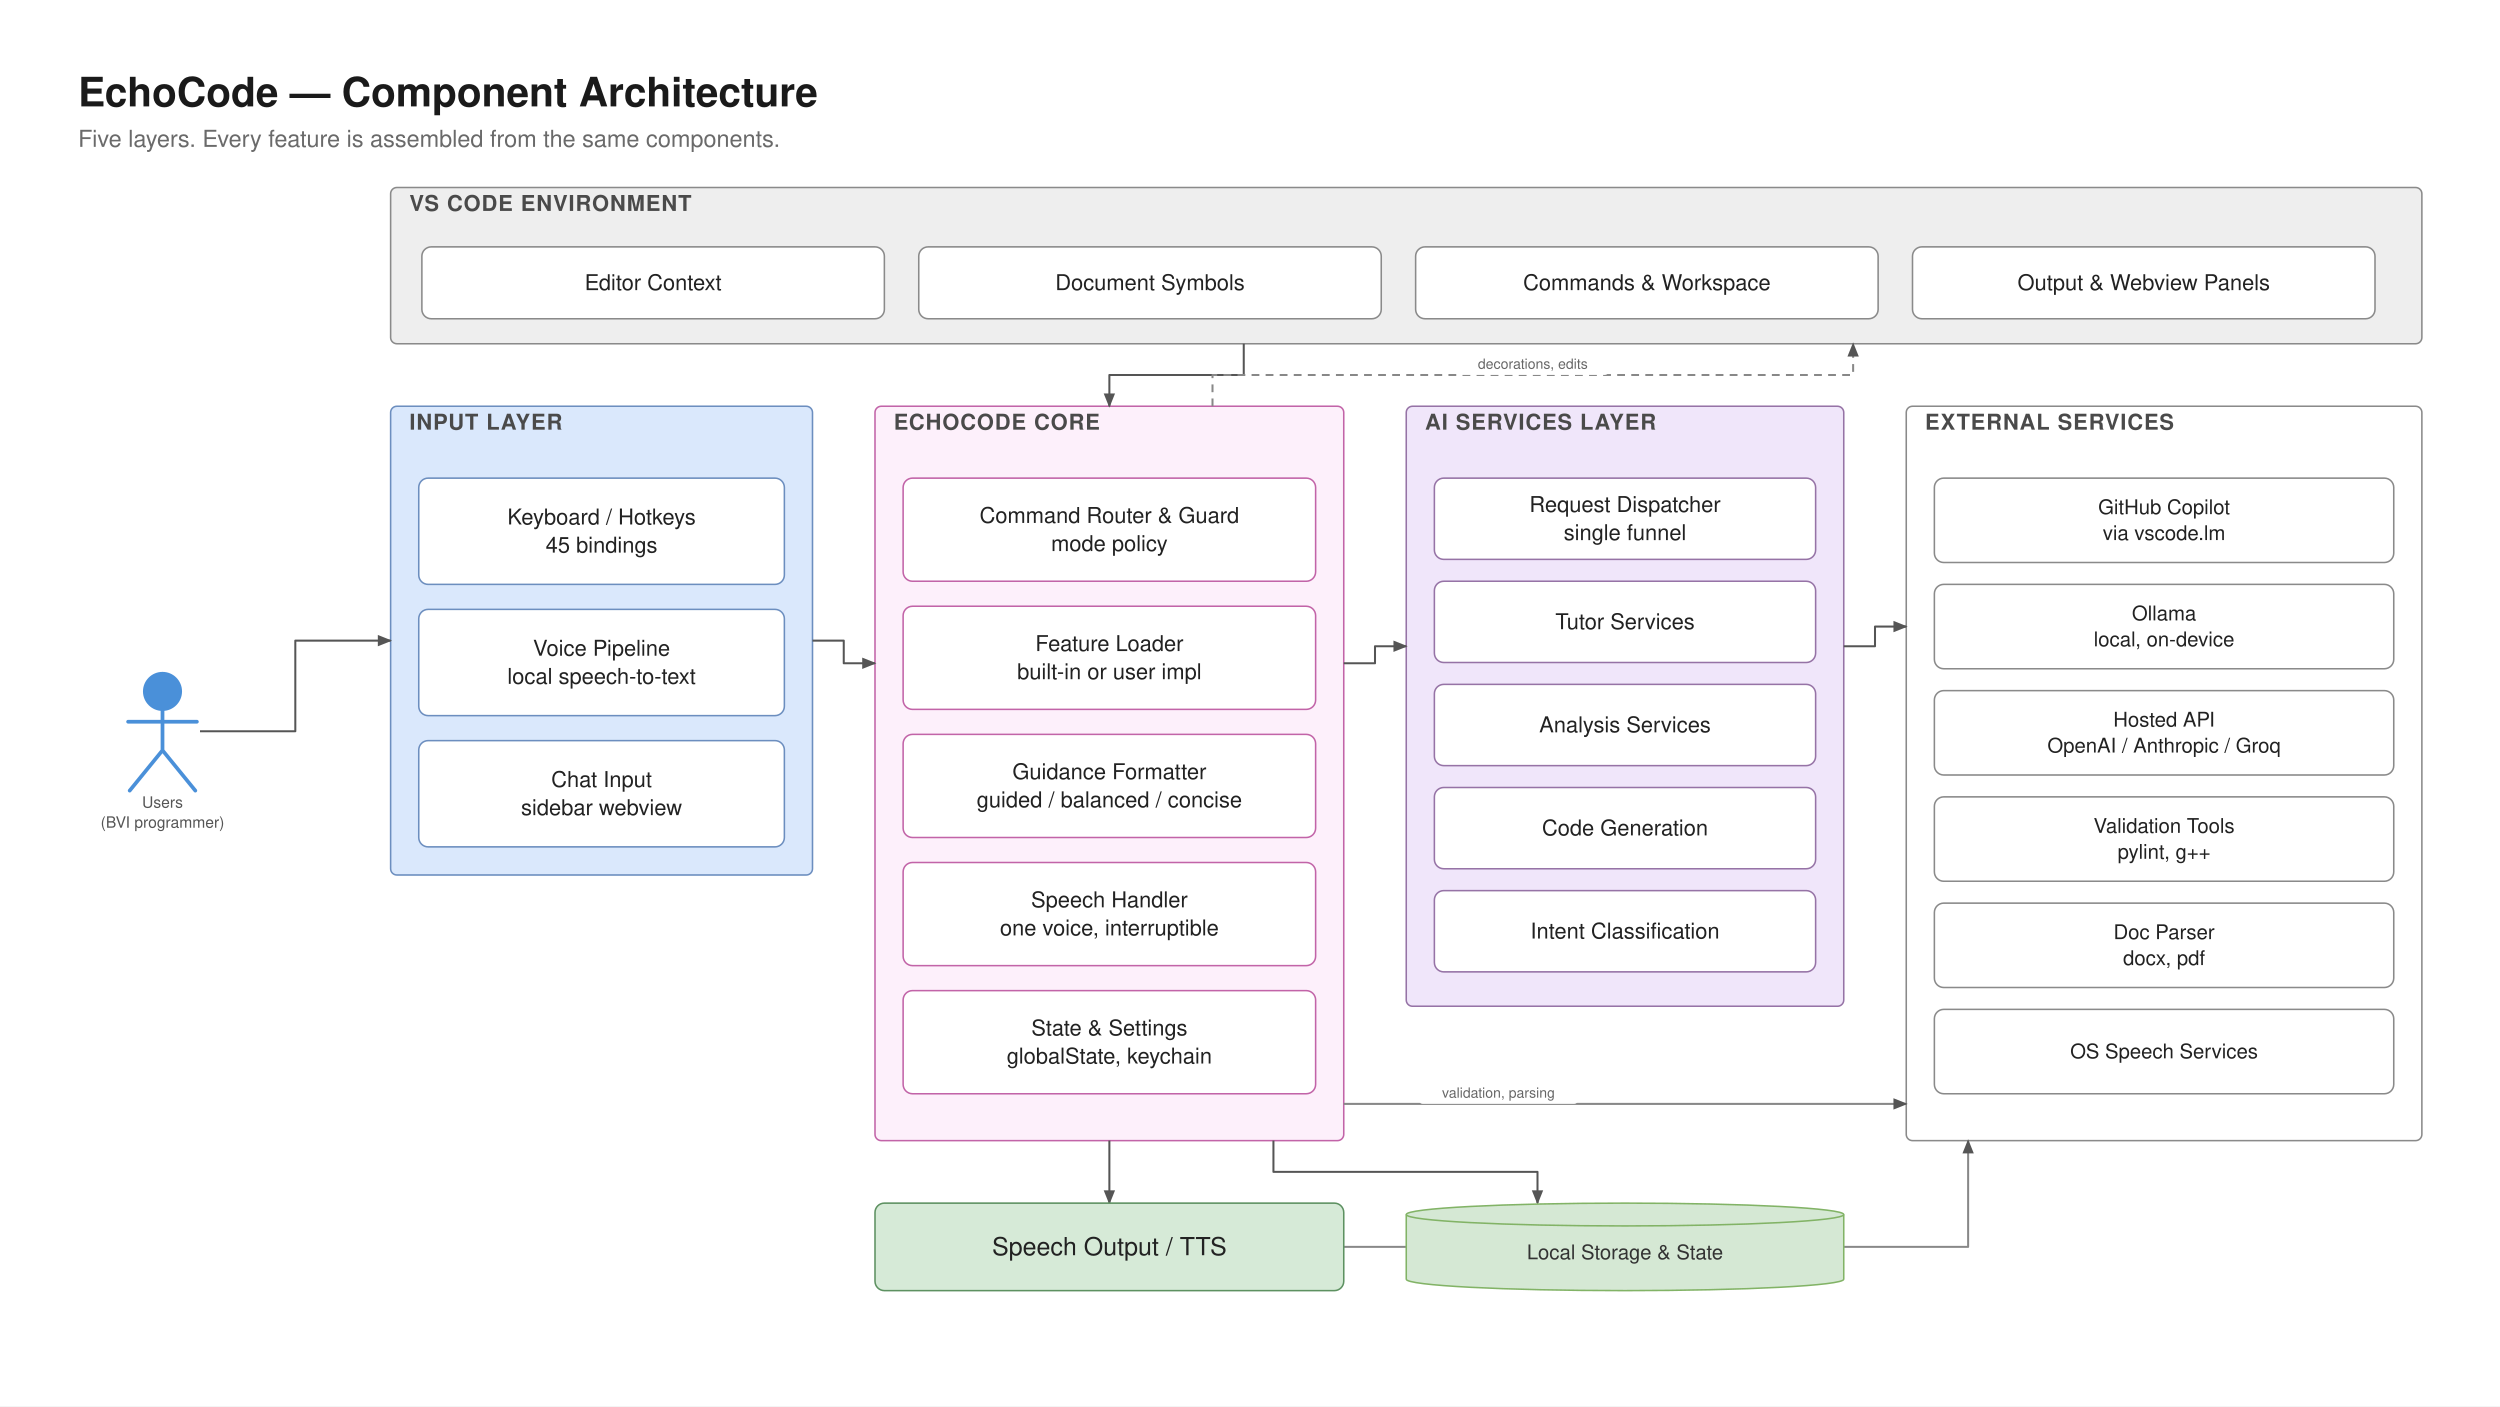
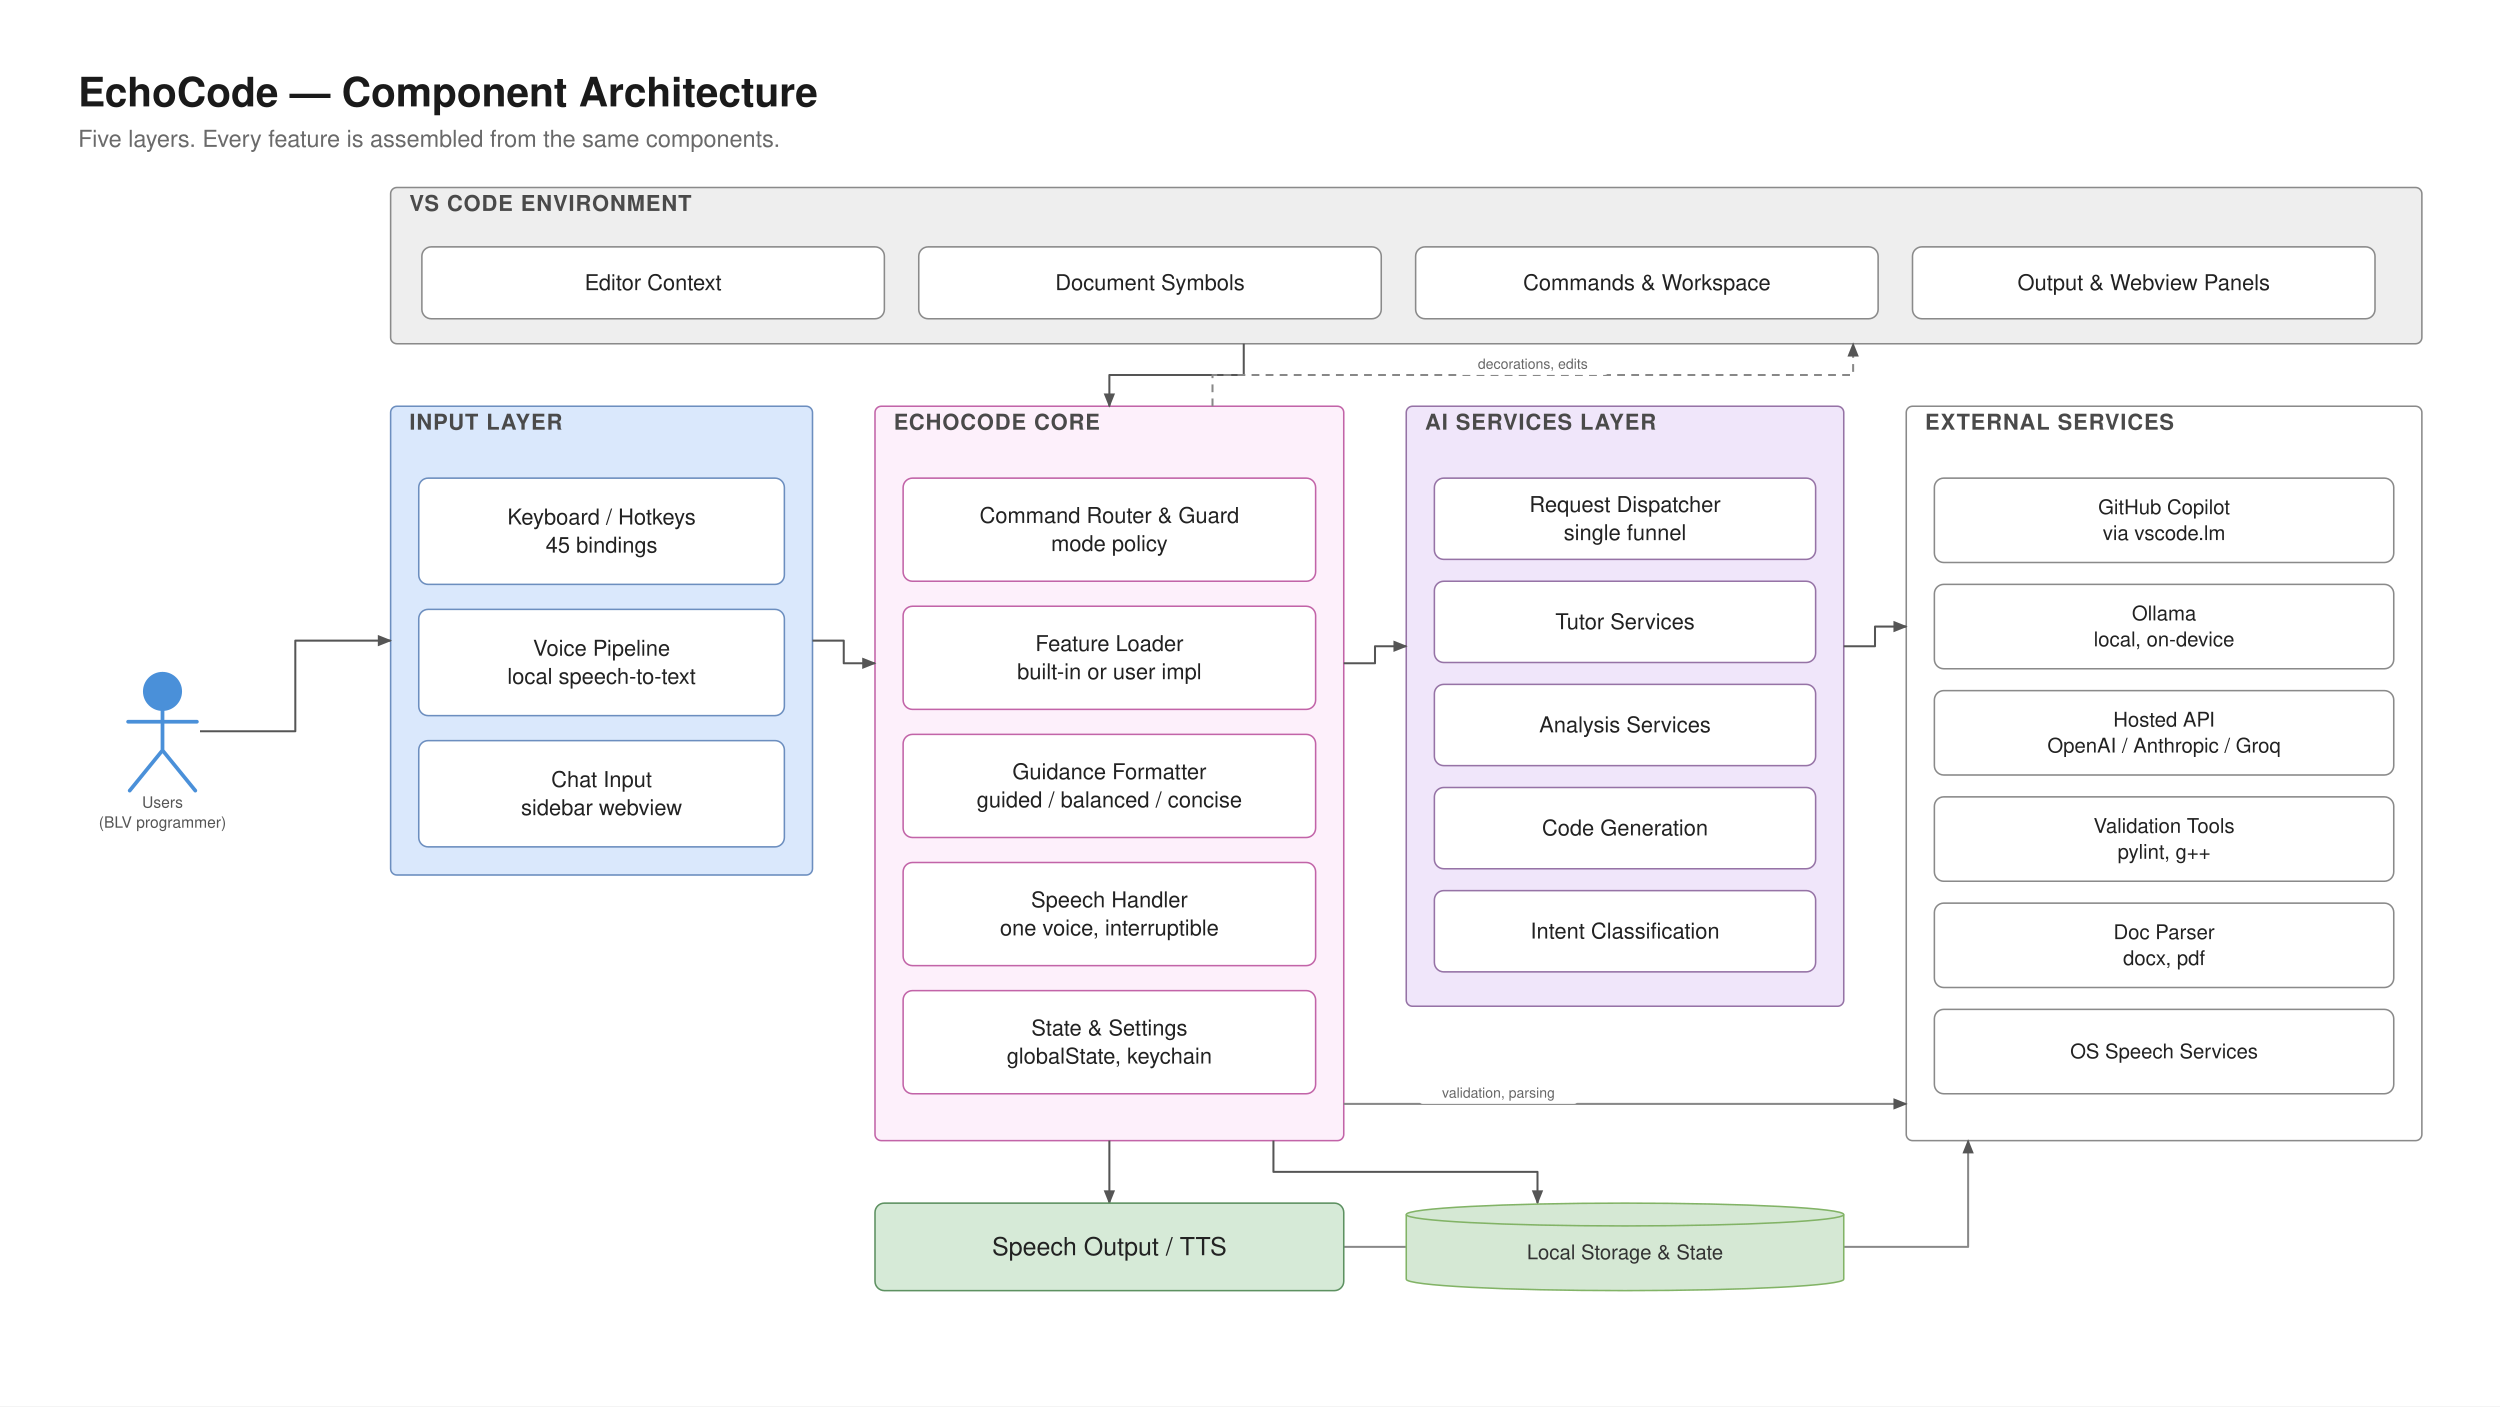
<svg xmlns="http://www.w3.org/2000/svg" width="1600" height="900" viewBox="0 0 1600 900" role="img">
  <defs>
    <marker id="arrow" viewBox="0 0 10 10" refX="9" refY="5" markerWidth="7" markerHeight="7" orient="auto-start-reverse">
      <path d="M 0 1 L 10 5 L 0 9 z" fill="#555555" />
    </marker>
  </defs>
  <rect width="100%" height="100%" fill="#ffffff" />
  <rect x="250.0" y="120.0" width="1300.0" height="100.0" rx="4" fill="#eeeeee" stroke="#8a8a8a" />
  <text x="262.0" y="135.0" font-family="-apple-system,BlinkMacSystemFont,'Segoe UI',Helvetica,Arial,sans-serif" font-size="14.0" font-weight="bold" fill="#4a4a4a" letter-spacing="0.6">VS CODE ENVIRONMENT</text>
  <rect x="250.0" y="260.0" width="270.0" height="300.0" rx="4" fill="#dae8fc" stroke="#6c8ebf" />
  <text x="262.0" y="275.0" font-family="-apple-system,BlinkMacSystemFont,'Segoe UI',Helvetica,Arial,sans-serif" font-size="14.0" font-weight="bold" fill="#4a4a4a" letter-spacing="0.6">INPUT LAYER</text>
  <rect x="560.0" y="260.0" width="300.0" height="470.0" rx="4" fill="#fdf0fb" stroke="#c264a8" />
  <text x="572.0" y="275.0" font-family="-apple-system,BlinkMacSystemFont,'Segoe UI',Helvetica,Arial,sans-serif" font-size="14.0" font-weight="bold" fill="#4a4a4a" letter-spacing="0.6">ECHOCODE CORE</text>
  <rect x="900.0" y="260.0" width="280.0" height="384.0" rx="4" fill="#f0e6fa" stroke="#9673a6" />
  <text x="912.0" y="275.0" font-family="-apple-system,BlinkMacSystemFont,'Segoe UI',Helvetica,Arial,sans-serif" font-size="14.0" font-weight="bold" fill="#4a4a4a" letter-spacing="0.6">AI SERVICES LAYER</text>
  <rect x="1220.0" y="260.0" width="330.0" height="470.0" rx="4" fill="#ffffff" stroke="#8a8a8a" />
  <text x="1232.0" y="275.0" font-family="-apple-system,BlinkMacSystemFont,'Segoe UI',Helvetica,Arial,sans-serif" font-size="14.0" font-weight="bold" fill="#4a4a4a" letter-spacing="0.6">EXTERNAL SERVICES</text>
  <path d="M 128.0 468.0 L 146.0 468.0 L 189.0 468.0 L 189.0 410.0 L 232.0 410.0 L 250.0 410.0" fill="none" stroke="#555555" stroke-width="1.3" stroke-linejoin="round" marker-end="url(#arrow)" />
  <path d="M 520.0 410.0 L 538.0 410.0 L 540.0 410.0 L 540.0 424.5 L 542.0 424.5 L 560.0 424.5" fill="none" stroke="#555555" stroke-width="1.3" stroke-linejoin="round" marker-end="url(#arrow)" />
  <path d="M 796.0 220.0 L 796.0 238.0 L 796.0 240.0 L 710.0 240.0 L 710.0 242.0 L 710.0 260.0" fill="none" stroke="#555555" stroke-width="1.3" stroke-linejoin="round" marker-end="url(#arrow)" />
  <path d="M 860.0 424.5 L 878.0 424.5 L 880.0 424.5 L 880.0 413.6 L 882.0 413.6 L 900.0 413.6" fill="none" stroke="#555555" stroke-width="1.3" stroke-linejoin="round" marker-end="url(#arrow)" />
  <path d="M 1180.0 413.6 L 1198.0 413.6 L 1200.0 413.6 L 1200.0 401.0 L 1202.0 401.0 L 1220.0 401.0" fill="none" stroke="#555555" stroke-width="1.3" stroke-linejoin="round" marker-end="url(#arrow)" />
  <path d="M 860.0 706.5 L 878.0 706.5 L 1040.0 706.5 L 1202.0 706.5 L 1220.0 706.5" fill="none" stroke="#888888" stroke-width="1.3" stroke-linejoin="round" marker-end="url(#arrow)" />
  <rect x="908.4" y="692.5" width="101.2" height="14.0" rx="2" fill="#ffffff" fill-opacity="0.92" stroke="none" />
  <text x="959.0" y="699.5" font-family="-apple-system,BlinkMacSystemFont,'Segoe UI',Helvetica,Arial,sans-serif" font-size="9" font-weight="normal" fill="#666666" text-anchor="middle" dominant-baseline="middle">validation, parsing</text>
  <path d="M 710.0 730.0 L 710.0 748.0 L 710.0 750.0 L 710.0 752.0 L 710.0 770.0" fill="none" stroke="#555555" stroke-width="1.3" stroke-linejoin="round" marker-end="url(#arrow)" />
  <path d="M 815.0 730.0 L 815.0 748.0 L 815.0 750.0 L 984.0 750.0 L 984.0 752.0 L 984.0 770.0" fill="none" stroke="#555555" stroke-width="1.3" stroke-linejoin="round" marker-end="url(#arrow)" />
  <path d="M 860.0 798.0 L 878.0 798.0 L 1259.6 798.0 L 1259.6 748.0 L 1259.6 730.0" fill="none" stroke="#888888" stroke-width="1.3" stroke-linejoin="round" marker-end="url(#arrow)" />
  <path d="M 776.0 260.0 L 776.0 242.0 L 776.0 240.0 L 1186.0 240.0 L 1186.0 238.0 L 1186.0 220.0" fill="none" stroke="#888888" stroke-width="1.3" stroke-linejoin="round" stroke-dasharray="5 4" marker-end="url(#arrow)" />
  <rect x="932.9" y="226.0" width="96.3" height="14.0" rx="2" fill="#ffffff" fill-opacity="0.92" stroke="none" />
  <text x="981.0" y="233.0" font-family="-apple-system,BlinkMacSystemFont,'Segoe UI',Helvetica,Arial,sans-serif" font-size="9" font-weight="normal" fill="#666666" text-anchor="middle" dominant-baseline="middle">decorations, edits</text>
  <text x="50.0" y="59.0" font-family="-apple-system,BlinkMacSystemFont,'Segoe UI',Helvetica,Arial,sans-serif" font-size="26.0" font-weight="bold" font-style="normal" fill="#1a1a1a" dominant-baseline="middle">EchoCode — Component Architecture</text>
  <text x="50.0" y="89.0" font-family="-apple-system,BlinkMacSystemFont,'Segoe UI',Helvetica,Arial,sans-serif" font-size="15.0" font-weight="normal" font-style="normal" fill="#6a6a6a" dominant-baseline="middle">Five layers. Every feature is assembled from the same components.</text>
  <rect x="270.0" y="158.0" width="296.0" height="46.0" rx="6" fill="#ffffff" stroke="#8a8a8a" />
  <text x="418.0" y="181.0" font-family="-apple-system,BlinkMacSystemFont,'Segoe UI',Helvetica,Arial,sans-serif" font-size="14.0" font-weight="normal" fill="#222222" text-anchor="middle" dominant-baseline="middle">Editor Context</text>
  <rect x="588.0" y="158.0" width="296.0" height="46.0" rx="6" fill="#ffffff" stroke="#8a8a8a" />
  <text x="736.0" y="181.0" font-family="-apple-system,BlinkMacSystemFont,'Segoe UI',Helvetica,Arial,sans-serif" font-size="14.0" font-weight="normal" fill="#222222" text-anchor="middle" dominant-baseline="middle">Document Symbols</text>
  <rect x="906.0" y="158.0" width="296.0" height="46.0" rx="6" fill="#ffffff" stroke="#8a8a8a" />
  <text x="1054.0" y="181.0" font-family="-apple-system,BlinkMacSystemFont,'Segoe UI',Helvetica,Arial,sans-serif" font-size="14.0" font-weight="normal" fill="#222222" text-anchor="middle" dominant-baseline="middle">Commands &amp; Workspace</text>
  <rect x="1224.0" y="158.0" width="296.0" height="46.0" rx="6" fill="#ffffff" stroke="#8a8a8a" />
  <text x="1372.0" y="181.0" font-family="-apple-system,BlinkMacSystemFont,'Segoe UI',Helvetica,Arial,sans-serif" font-size="14.0" font-weight="normal" fill="#222222" text-anchor="middle" dominant-baseline="middle">Output &amp; Webview Panels</text>
  <circle cx="104.0" cy="442.5" r="12.5" fill="#4a90d9" />
  <path d="M 104.0 455.0 V 480.2 M 82.0 461.9 H 126.0 M 104.0 480.2 L 83.0 506.0 M 104.0 480.2 L 125.0 506.0" stroke="#4a90d9" stroke-width="2.4" fill="none" stroke-linecap="round" />
  <text x="104.0" y="513.6" font-family="-apple-system,BlinkMacSystemFont,'Segoe UI',Helvetica,Arial,sans-serif" font-size="10" font-weight="normal" fill="#555555" text-anchor="middle" dominant-baseline="middle">Users</text>
-   <text x="104.0" y="526.4" font-family="-apple-system,BlinkMacSystemFont,'Segoe UI',Helvetica,Arial,sans-serif" font-size="10" font-weight="normal" fill="#555555" text-anchor="middle" dominant-baseline="middle">(BVI programmer)</text>
+   <text x="104.0" y="526.4" font-family="-apple-system,BlinkMacSystemFont,'Segoe UI',Helvetica,Arial,sans-serif" font-size="10" font-weight="normal" fill="#555555" text-anchor="middle" dominant-baseline="middle">(BLV programmer)</text>
  <rect x="268.0" y="306.0" width="234.0" height="68.0" rx="6" fill="#ffffff" stroke="#6c8ebf" />
  <text x="385.0" y="331.0" font-family="-apple-system,BlinkMacSystemFont,'Segoe UI',Helvetica,Arial,sans-serif" font-size="14.0" font-weight="normal" fill="#222222" text-anchor="middle" dominant-baseline="middle">Keyboard / Hotkeys</text>
  <text x="385.0" y="349.0" font-family="-apple-system,BlinkMacSystemFont,'Segoe UI',Helvetica,Arial,sans-serif" font-size="14.0" font-weight="normal" fill="#222222" text-anchor="middle" dominant-baseline="middle">45 bindings</text>
  <rect x="268.0" y="390.0" width="234.0" height="68.0" rx="6" fill="#ffffff" stroke="#6c8ebf" />
  <text x="385.0" y="415.0" font-family="-apple-system,BlinkMacSystemFont,'Segoe UI',Helvetica,Arial,sans-serif" font-size="14.0" font-weight="normal" fill="#222222" text-anchor="middle" dominant-baseline="middle">Voice Pipeline</text>
  <text x="385.0" y="433.0" font-family="-apple-system,BlinkMacSystemFont,'Segoe UI',Helvetica,Arial,sans-serif" font-size="14.0" font-weight="normal" fill="#222222" text-anchor="middle" dominant-baseline="middle">local speech-to-text</text>
  <rect x="268.0" y="474.0" width="234.0" height="68.0" rx="6" fill="#ffffff" stroke="#6c8ebf" />
  <text x="385.0" y="499.0" font-family="-apple-system,BlinkMacSystemFont,'Segoe UI',Helvetica,Arial,sans-serif" font-size="14.0" font-weight="normal" fill="#222222" text-anchor="middle" dominant-baseline="middle">Chat Input</text>
  <text x="385.0" y="517.0" font-family="-apple-system,BlinkMacSystemFont,'Segoe UI',Helvetica,Arial,sans-serif" font-size="14.0" font-weight="normal" fill="#222222" text-anchor="middle" dominant-baseline="middle">sidebar webview</text>
  <rect x="578.0" y="306.0" width="264.0" height="66.0" rx="6" fill="#ffffff" stroke="#c264a8" />
  <text x="710.0" y="330.0" font-family="-apple-system,BlinkMacSystemFont,'Segoe UI',Helvetica,Arial,sans-serif" font-size="14.0" font-weight="normal" fill="#222222" text-anchor="middle" dominant-baseline="middle">Command Router &amp; Guard</text>
  <text x="710.0" y="348.0" font-family="-apple-system,BlinkMacSystemFont,'Segoe UI',Helvetica,Arial,sans-serif" font-size="14.0" font-weight="normal" fill="#222222" text-anchor="middle" dominant-baseline="middle">mode policy</text>
  <rect x="578.0" y="388.0" width="264.0" height="66.0" rx="6" fill="#ffffff" stroke="#c264a8" />
  <text x="710.0" y="412.0" font-family="-apple-system,BlinkMacSystemFont,'Segoe UI',Helvetica,Arial,sans-serif" font-size="14.0" font-weight="normal" fill="#222222" text-anchor="middle" dominant-baseline="middle">Feature Loader</text>
  <text x="710.0" y="430.0" font-family="-apple-system,BlinkMacSystemFont,'Segoe UI',Helvetica,Arial,sans-serif" font-size="14.0" font-weight="normal" fill="#222222" text-anchor="middle" dominant-baseline="middle">built-in or user impl</text>
  <rect x="578.0" y="470.0" width="264.0" height="66.0" rx="6" fill="#ffffff" stroke="#c264a8" />
  <text x="710.0" y="494.0" font-family="-apple-system,BlinkMacSystemFont,'Segoe UI',Helvetica,Arial,sans-serif" font-size="14.0" font-weight="normal" fill="#222222" text-anchor="middle" dominant-baseline="middle">Guidance Formatter</text>
  <text x="710.0" y="512.0" font-family="-apple-system,BlinkMacSystemFont,'Segoe UI',Helvetica,Arial,sans-serif" font-size="14.0" font-weight="normal" fill="#222222" text-anchor="middle" dominant-baseline="middle">guided / balanced / concise</text>
  <rect x="578.0" y="552.0" width="264.0" height="66.0" rx="6" fill="#ffffff" stroke="#c264a8" />
  <text x="710.0" y="576.0" font-family="-apple-system,BlinkMacSystemFont,'Segoe UI',Helvetica,Arial,sans-serif" font-size="14.0" font-weight="normal" fill="#222222" text-anchor="middle" dominant-baseline="middle">Speech Handler</text>
  <text x="710.0" y="594.0" font-family="-apple-system,BlinkMacSystemFont,'Segoe UI',Helvetica,Arial,sans-serif" font-size="14.0" font-weight="normal" fill="#222222" text-anchor="middle" dominant-baseline="middle">one voice, interruptible</text>
  <rect x="578.0" y="634.0" width="264.0" height="66.0" rx="6" fill="#ffffff" stroke="#c264a8" />
  <text x="710.0" y="658.0" font-family="-apple-system,BlinkMacSystemFont,'Segoe UI',Helvetica,Arial,sans-serif" font-size="14.0" font-weight="normal" fill="#222222" text-anchor="middle" dominant-baseline="middle">State &amp; Settings</text>
  <text x="710.0" y="676.0" font-family="-apple-system,BlinkMacSystemFont,'Segoe UI',Helvetica,Arial,sans-serif" font-size="14.0" font-weight="normal" fill="#222222" text-anchor="middle" dominant-baseline="middle">globalState, keychain</text>
  <rect x="918.0" y="306.0" width="244.0" height="52.0" rx="6" fill="#ffffff" stroke="#9673a6" />
  <text x="1040.0" y="323.0" font-family="-apple-system,BlinkMacSystemFont,'Segoe UI',Helvetica,Arial,sans-serif" font-size="14.0" font-weight="normal" fill="#222222" text-anchor="middle" dominant-baseline="middle">Request Dispatcher</text>
  <text x="1040.0" y="341.0" font-family="-apple-system,BlinkMacSystemFont,'Segoe UI',Helvetica,Arial,sans-serif" font-size="14.0" font-weight="normal" fill="#222222" text-anchor="middle" dominant-baseline="middle">single funnel</text>
  <rect x="918.0" y="372.0" width="244.0" height="52.0" rx="6" fill="#ffffff" stroke="#9673a6" />
  <text x="1040.0" y="398.0" font-family="-apple-system,BlinkMacSystemFont,'Segoe UI',Helvetica,Arial,sans-serif" font-size="14.0" font-weight="normal" fill="#222222" text-anchor="middle" dominant-baseline="middle">Tutor Services</text>
  <rect x="918.0" y="438.0" width="244.0" height="52.0" rx="6" fill="#ffffff" stroke="#9673a6" />
  <text x="1040.0" y="464.0" font-family="-apple-system,BlinkMacSystemFont,'Segoe UI',Helvetica,Arial,sans-serif" font-size="14.0" font-weight="normal" fill="#222222" text-anchor="middle" dominant-baseline="middle">Analysis Services</text>
  <rect x="918.0" y="504.0" width="244.0" height="52.0" rx="6" fill="#ffffff" stroke="#9673a6" />
  <text x="1040.0" y="530.0" font-family="-apple-system,BlinkMacSystemFont,'Segoe UI',Helvetica,Arial,sans-serif" font-size="14.0" font-weight="normal" fill="#222222" text-anchor="middle" dominant-baseline="middle">Code Generation</text>
  <rect x="918.0" y="570.0" width="244.0" height="52.0" rx="6" fill="#ffffff" stroke="#9673a6" />
  <text x="1040.0" y="596.0" font-family="-apple-system,BlinkMacSystemFont,'Segoe UI',Helvetica,Arial,sans-serif" font-size="14.0" font-weight="normal" fill="#222222" text-anchor="middle" dominant-baseline="middle">Intent Classification</text>
  <rect x="1238.0" y="306.0" width="294.0" height="54.0" rx="6" fill="#ffffff" stroke="#8a8a8a" />
  <text x="1385.0" y="324.7" font-family="-apple-system,BlinkMacSystemFont,'Segoe UI',Helvetica,Arial,sans-serif" font-size="13.0" font-weight="normal" fill="#222222" text-anchor="middle" dominant-baseline="middle">GitHub Copilot</text>
  <text x="1385.0" y="341.3" font-family="-apple-system,BlinkMacSystemFont,'Segoe UI',Helvetica,Arial,sans-serif" font-size="13.0" font-weight="normal" fill="#222222" text-anchor="middle" dominant-baseline="middle">via vscode.lm</text>
  <rect x="1238.0" y="374.0" width="294.0" height="54.0" rx="6" fill="#ffffff" stroke="#8a8a8a" />
  <text x="1385.0" y="392.7" font-family="-apple-system,BlinkMacSystemFont,'Segoe UI',Helvetica,Arial,sans-serif" font-size="13.0" font-weight="normal" fill="#222222" text-anchor="middle" dominant-baseline="middle">Ollama</text>
  <text x="1385.0" y="409.3" font-family="-apple-system,BlinkMacSystemFont,'Segoe UI',Helvetica,Arial,sans-serif" font-size="13.0" font-weight="normal" fill="#222222" text-anchor="middle" dominant-baseline="middle">local, on-device</text>
  <rect x="1238.0" y="442.0" width="294.0" height="54.0" rx="6" fill="#ffffff" stroke="#8a8a8a" />
  <text x="1385.0" y="460.7" font-family="-apple-system,BlinkMacSystemFont,'Segoe UI',Helvetica,Arial,sans-serif" font-size="13.0" font-weight="normal" fill="#222222" text-anchor="middle" dominant-baseline="middle">Hosted API</text>
  <text x="1385.0" y="477.3" font-family="-apple-system,BlinkMacSystemFont,'Segoe UI',Helvetica,Arial,sans-serif" font-size="13.0" font-weight="normal" fill="#222222" text-anchor="middle" dominant-baseline="middle">OpenAI / Anthropic / Groq</text>
  <rect x="1238.0" y="510.0" width="294.0" height="54.0" rx="6" fill="#ffffff" stroke="#8a8a8a" />
  <text x="1385.0" y="528.7" font-family="-apple-system,BlinkMacSystemFont,'Segoe UI',Helvetica,Arial,sans-serif" font-size="13.0" font-weight="normal" fill="#222222" text-anchor="middle" dominant-baseline="middle">Validation Tools</text>
  <text x="1385.0" y="545.3" font-family="-apple-system,BlinkMacSystemFont,'Segoe UI',Helvetica,Arial,sans-serif" font-size="13.0" font-weight="normal" fill="#222222" text-anchor="middle" dominant-baseline="middle">pylint, g++</text>
  <rect x="1238.0" y="578.0" width="294.0" height="54.0" rx="6" fill="#ffffff" stroke="#8a8a8a" />
  <text x="1385.0" y="596.7" font-family="-apple-system,BlinkMacSystemFont,'Segoe UI',Helvetica,Arial,sans-serif" font-size="13.0" font-weight="normal" fill="#222222" text-anchor="middle" dominant-baseline="middle">Doc Parser</text>
  <text x="1385.0" y="613.3" font-family="-apple-system,BlinkMacSystemFont,'Segoe UI',Helvetica,Arial,sans-serif" font-size="13.0" font-weight="normal" fill="#222222" text-anchor="middle" dominant-baseline="middle">docx, pdf</text>
  <rect x="1238.0" y="646.0" width="294.0" height="54.0" rx="6" fill="#ffffff" stroke="#8a8a8a" />
  <text x="1385.0" y="673.0" font-family="-apple-system,BlinkMacSystemFont,'Segoe UI',Helvetica,Arial,sans-serif" font-size="13.0" font-weight="normal" fill="#222222" text-anchor="middle" dominant-baseline="middle">OS Speech Services</text>
  <rect x="560.0" y="770.0" width="300.0" height="56.0" rx="6" fill="#d6ead7" stroke="#5d9161" />
  <text x="710.0" y="798.0" font-family="-apple-system,BlinkMacSystemFont,'Segoe UI',Helvetica,Arial,sans-serif" font-size="16.0" font-weight="normal" fill="#222222" text-anchor="middle" dominant-baseline="middle">Speech Output / TTS</text>
  <path d="M 900.0 777.3 A 140.0 7.3 0 0 1 1180.0 777.3 V 818.7 A 140.0 7.3 0 0 1 900.0 818.7 Z" fill="#d5e8d4" stroke="#82b366" />
  <path d="M 900.0 777.3 A 140.0 7.3 0 0 0 1180.0 777.3" fill="none" stroke="#82b366" />
  <text x="1040.0" y="801.6" font-family="-apple-system,BlinkMacSystemFont,'Segoe UI',Helvetica,Arial,sans-serif" font-size="13.0" font-weight="normal" fill="#333333" text-anchor="middle" dominant-baseline="middle">Local Storage &amp; State</text>
</svg>
